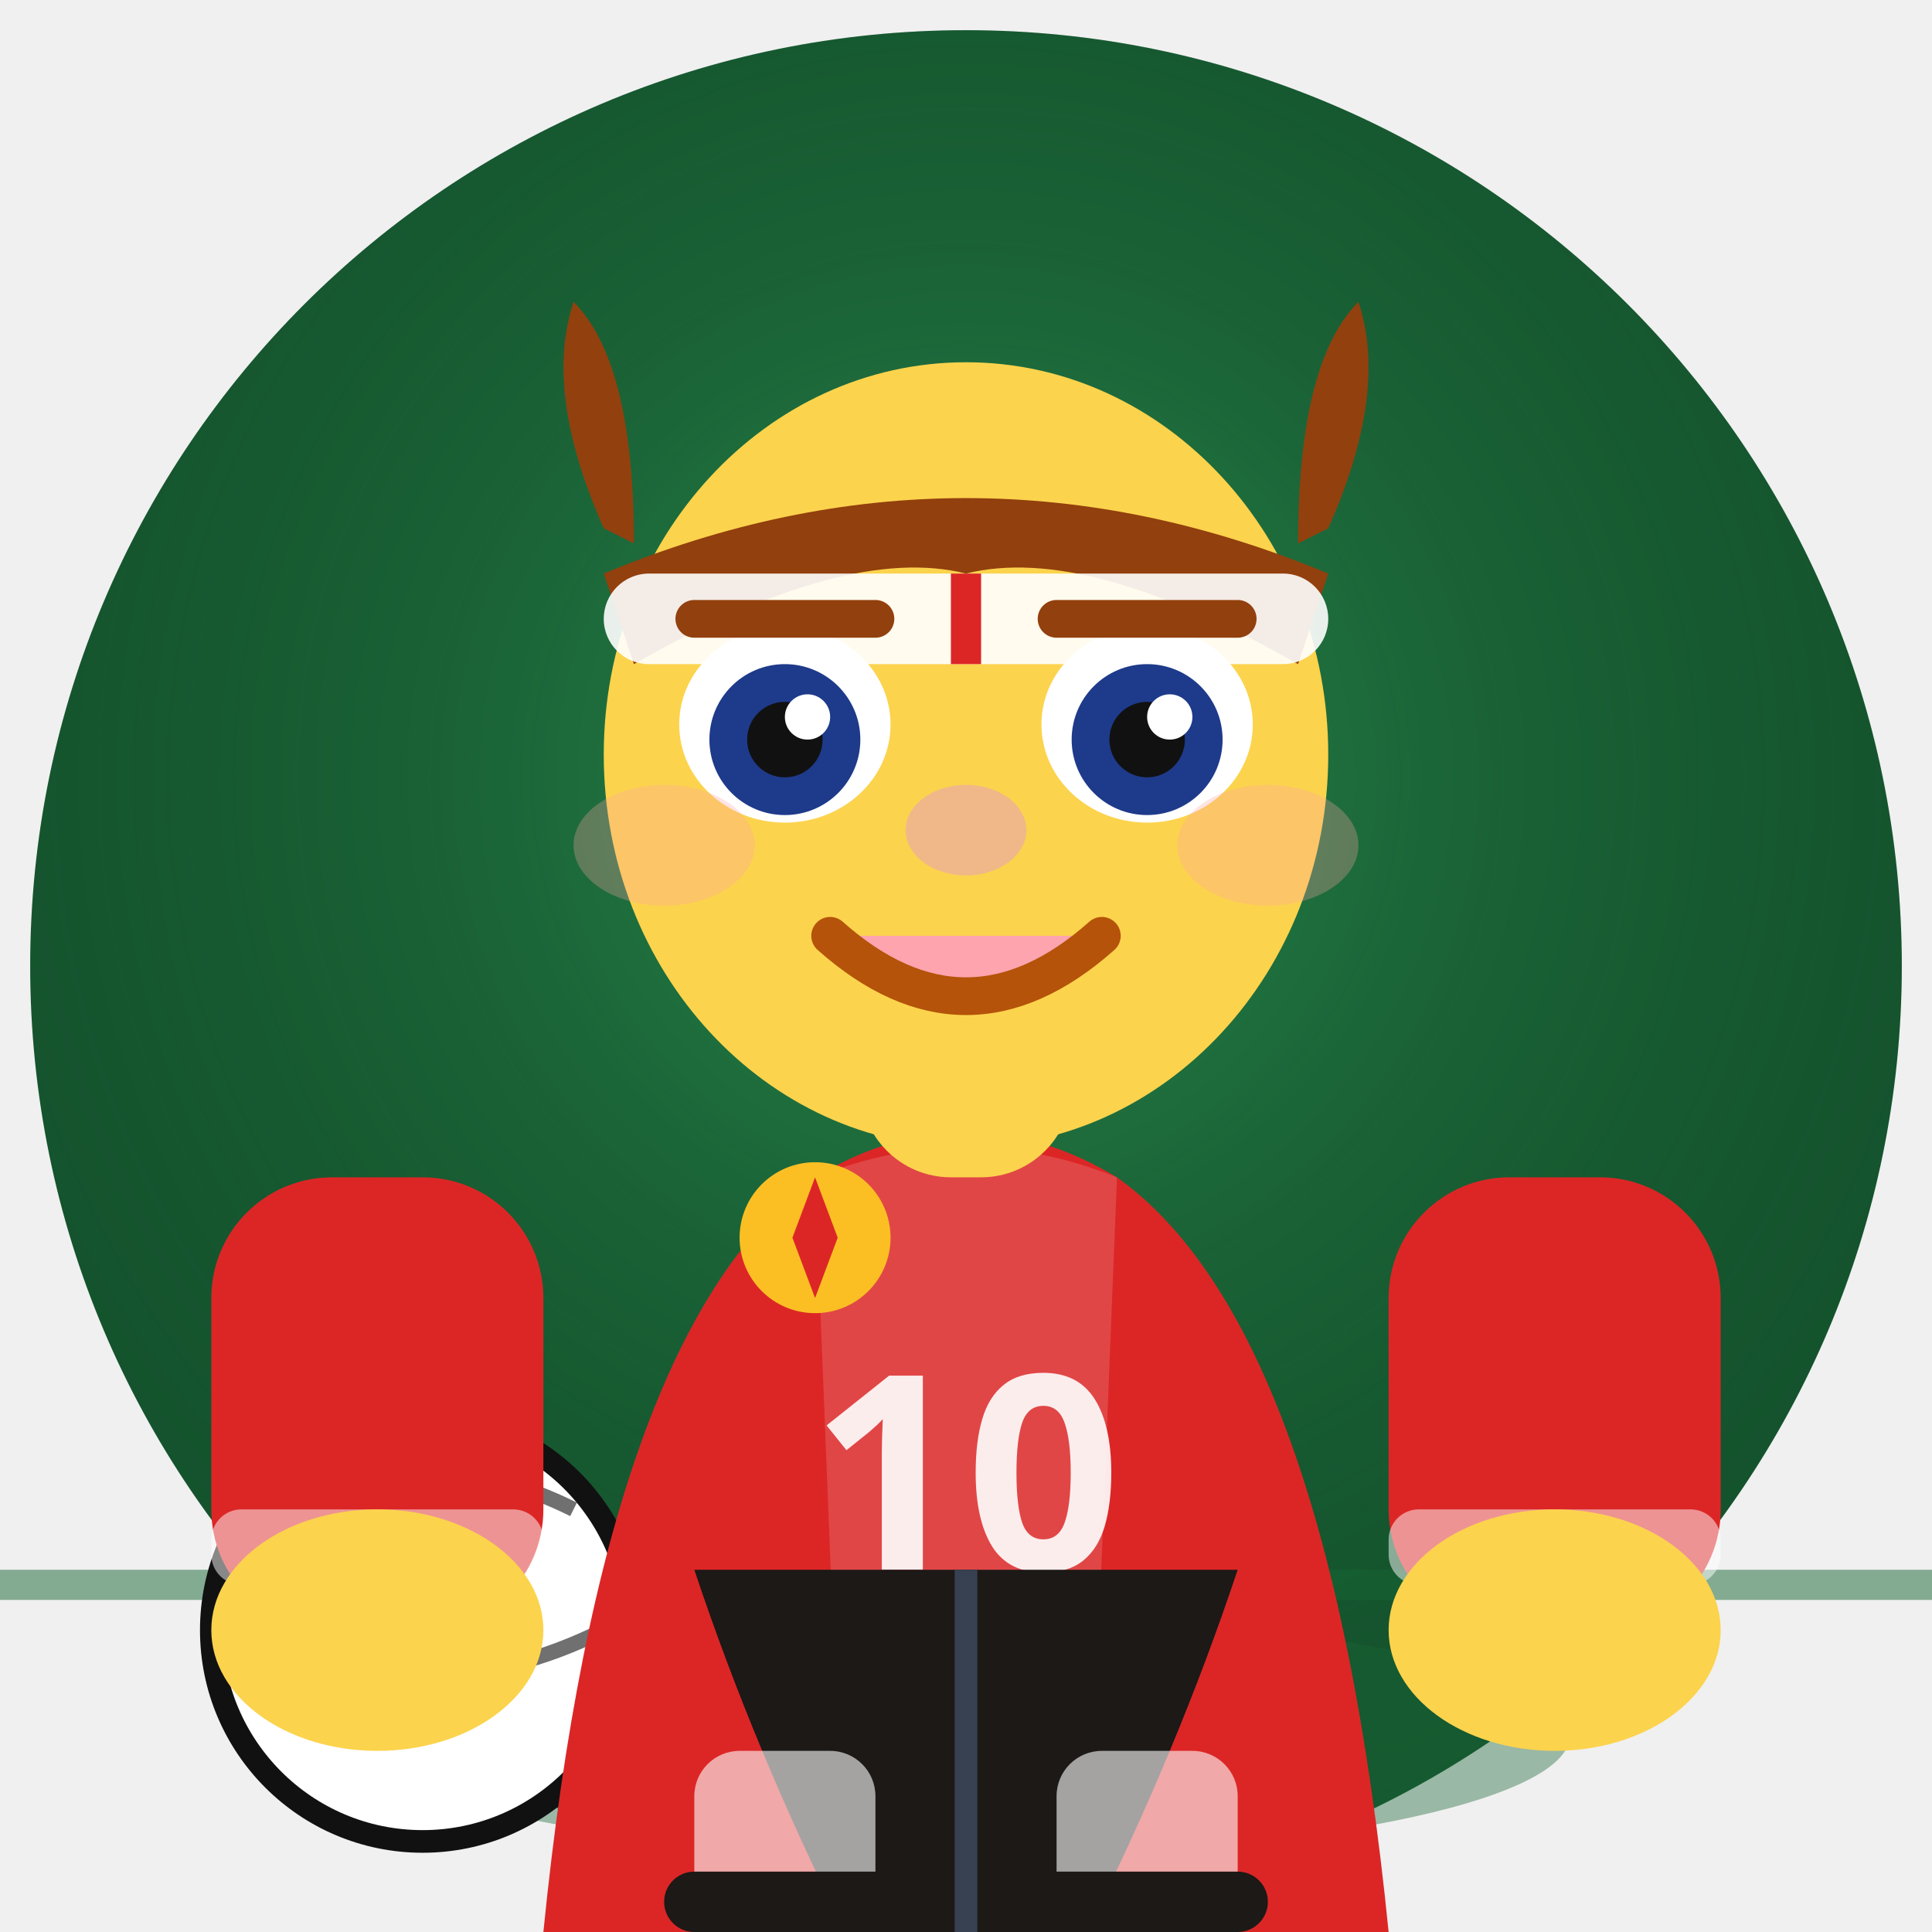
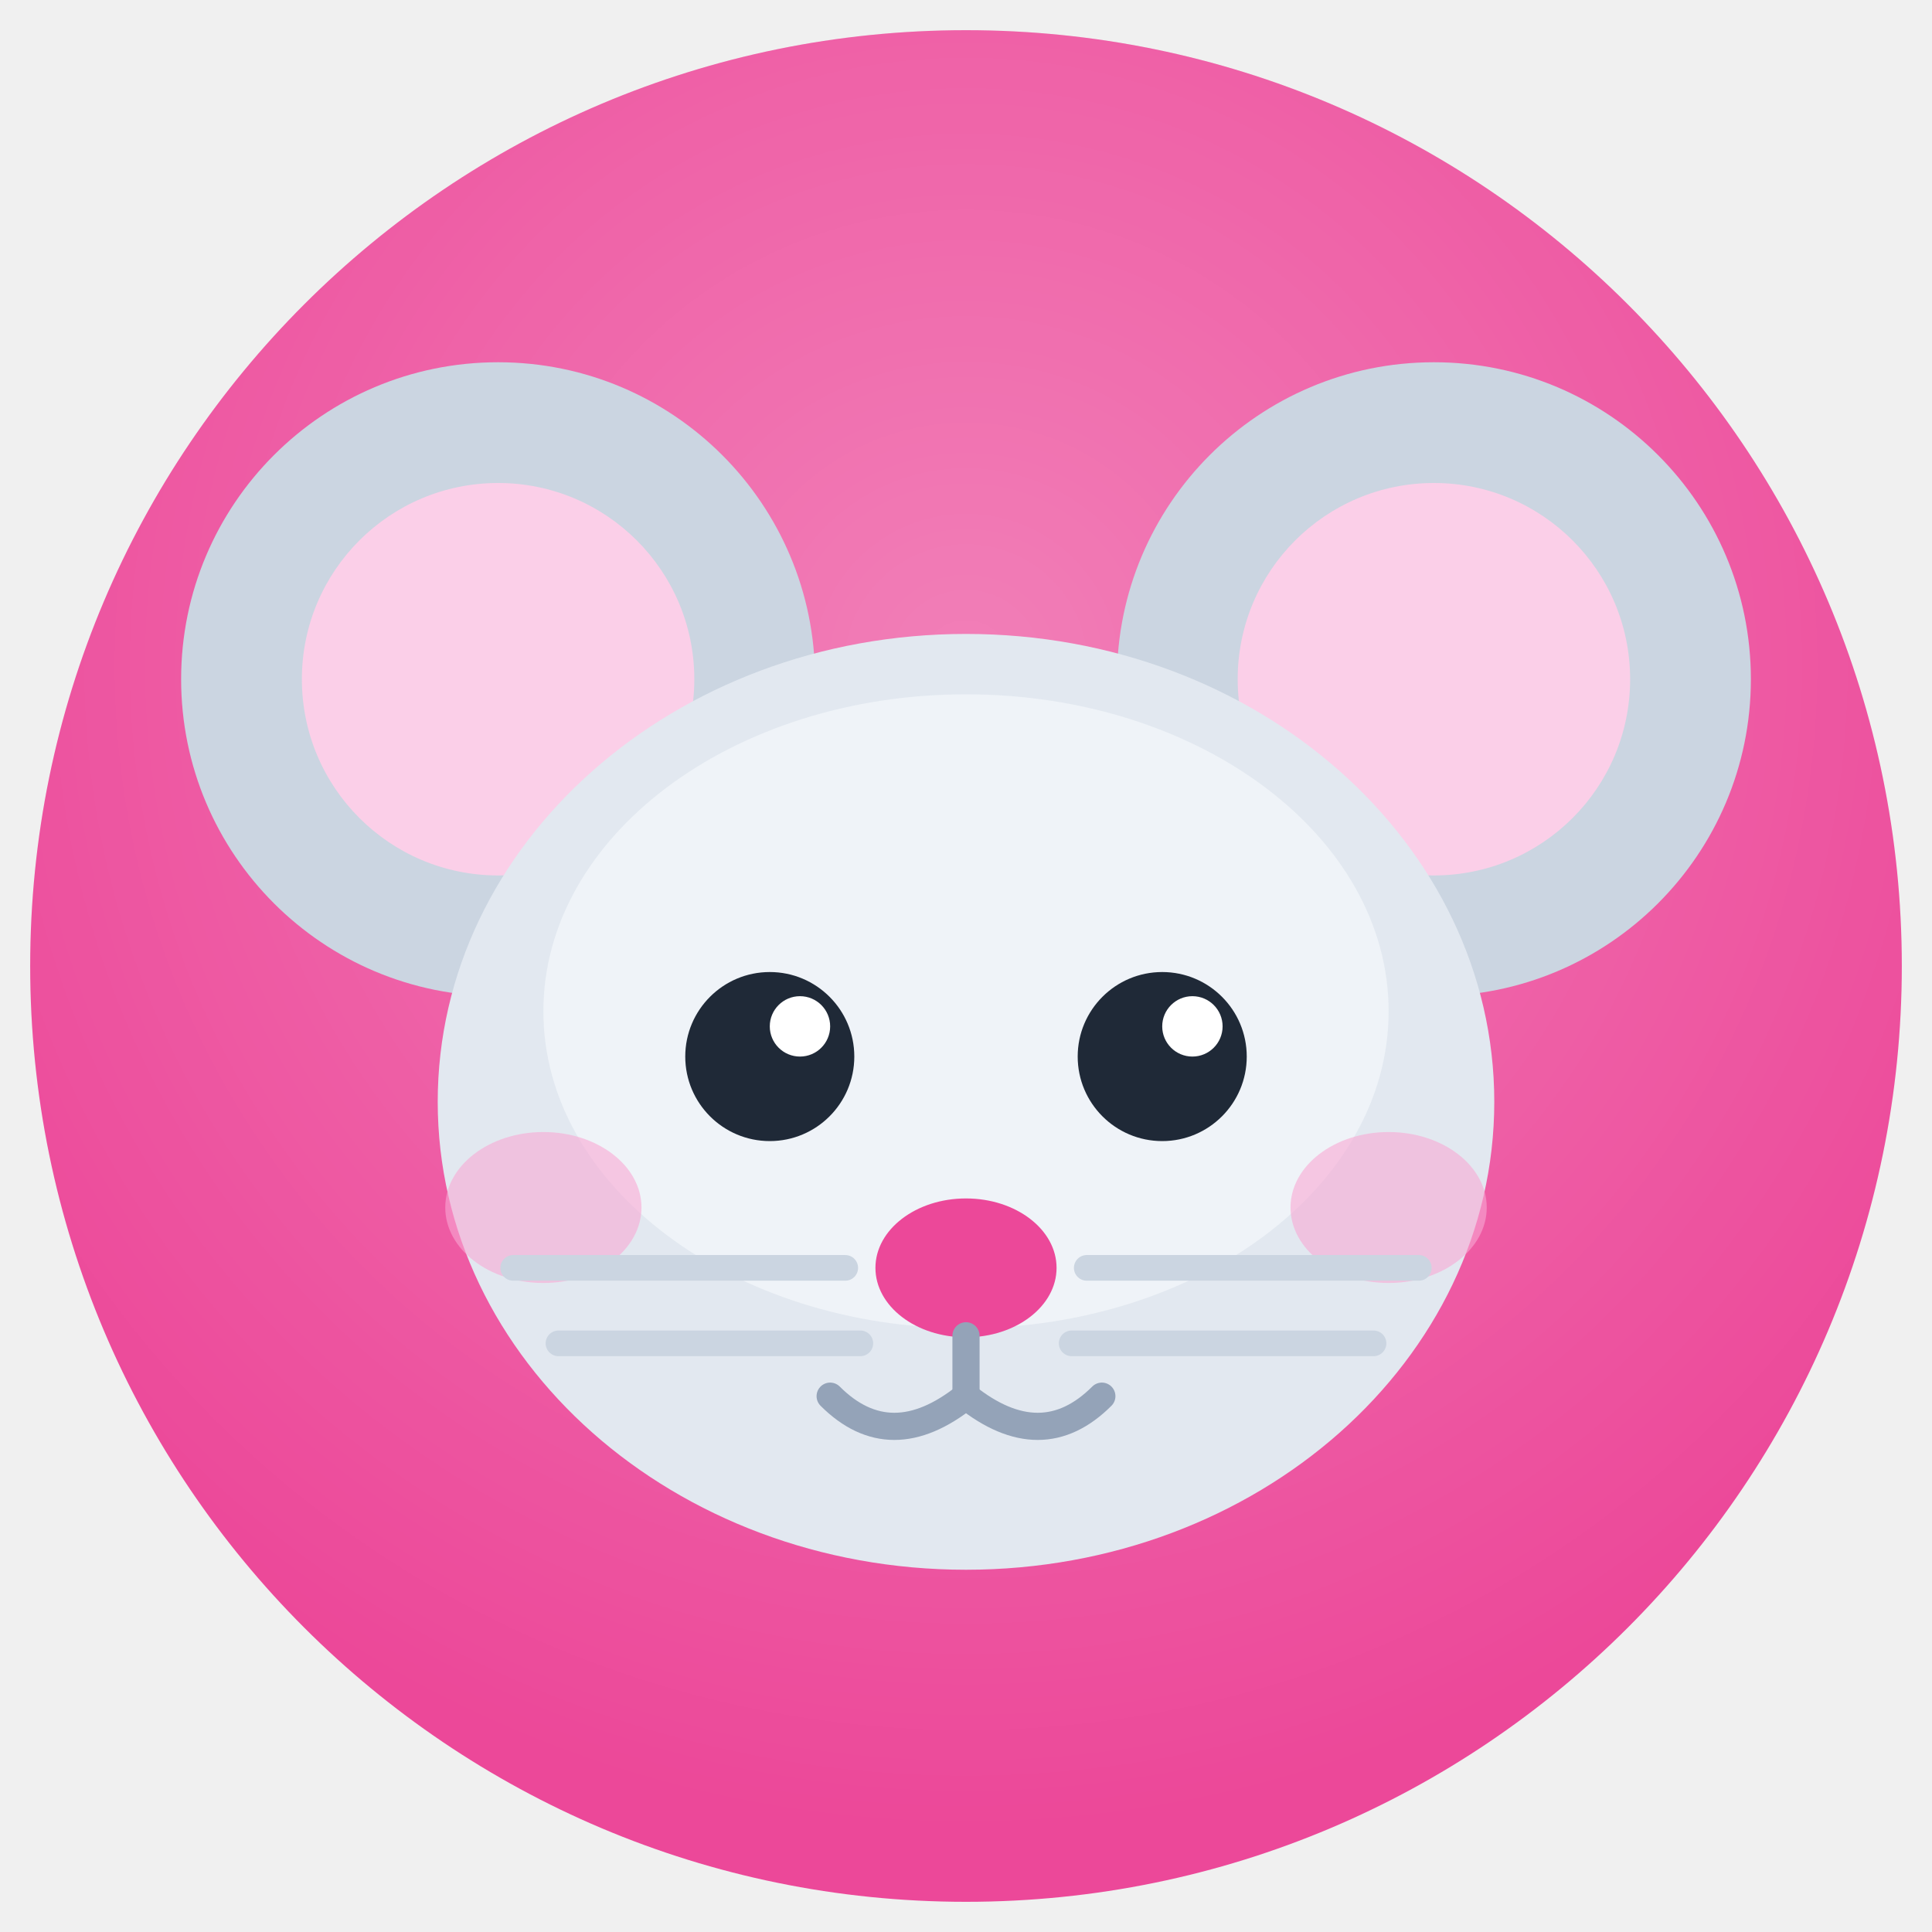
- <svg xmlns="http://www.w3.org/2000/svg" viewBox="0 0 128 128" role="img" aria-label="Fotbollsspelaren">
-   <circle cx="64" cy="64" r="62" fill="#14532d" />
-   <radialGradient id="fbbg2" cx="50%" cy="40%" r="60%">
-     <stop offset="0%" stop-color="#4ade80" stop-opacity="0.4" />
-     <stop offset="100%" stop-color="#14532d" stop-opacity="0" />
-   </radialGradient>
-   <circle cx="64" cy="64" r="62" fill="url(#fbbg2)" />
-   <line x1="0" y1="105" x2="128" y2="105" stroke="#166534" stroke-width="2" opacity="0.5" />
-   <ellipse cx="64" cy="115" rx="40" ry="8" fill="#166534" opacity="0.4" />
-   <circle cx="28" cy="108" r="14" fill="white" stroke="#111" stroke-width="1.5" />
-   <polygon points="28,96 22,100 22,108 28,112 34,108 34,100" fill="#111" opacity="0.8" transform="scale(0.5) translate(28,100)" />
-   <path d="M18,100 Q28,95 38,100" fill="none" stroke="#111" stroke-width="1" opacity="0.6" />
-   <path d="M16,108 Q28,114 40,108" fill="none" stroke="#111" stroke-width="1" opacity="0.6" />
-   <path d="M36,128 Q40,88 54,78 Q59,75 64,75 Q69,75 74,78 Q88,88 92,128Z" fill="#dc2626" />
-   <path d="M54,78 Q64,74 74,78 L72,128 Q64,124 56,128Z" fill="#fff" opacity="0.15" />
-   <text x="64" y="104" text-anchor="middle" font-size="18" font-weight="900" fill="white" font-family="sans-serif" opacity="0.9">10</text>
-   <path d="M46,104 Q50,116 56,128 L72,128 Q78,116 82,104Z" fill="#1c1917" />
-   <line x1="64" y1="104" x2="64" y2="128" stroke="#374151" stroke-width="1.5" />
-   <circle cx="54" cy="82" r="5" fill="#fbbf24" />
-   <polygon points="54,78 55.5,82 54,86 52.5,82" fill="#dc2626" />
-   <rect x="14" y="78" width="22" height="30" rx="8" fill="#dc2626" />
-   <rect x="92" y="78" width="22" height="30" rx="8" fill="#dc2626" />
-   <rect x="14" y="100" width="22" height="5" rx="2" fill="white" opacity="0.5" />
-   <rect x="92" y="100" width="22" height="5" rx="2" fill="white" opacity="0.5" />
-   <ellipse cx="25" cy="108" rx="11" ry="8" fill="#fcd34d" />
-   <ellipse cx="103" cy="108" rx="11" ry="8" fill="#fcd34d" />
-   <rect x="57" y="62" width="14" height="16" rx="6" fill="#fcd34d" />
-   <ellipse cx="64" cy="50" rx="24" ry="26" fill="#fcd34d" />
-   <path d="M40,38 Q64,28 88,38 L86,44 Q72,36 64,38 Q56,36 42,44Z" fill="#92400e" />
-   <path d="M40,35 Q36,26 38,20 Q42,24 42,36Z" fill="#92400e" />
-   <path d="M88,35 Q92,26 90,20 Q86,24 86,36Z" fill="#92400e" />
-   <rect x="40" y="38" width="48" height="6" rx="3" fill="white" opacity="0.9" />
-   <line x1="64" y1="38" x2="64" y2="44" stroke="#dc2626" stroke-width="2" />
-   <ellipse cx="52" cy="48" rx="7" ry="6.5" fill="white" />
-   <ellipse cx="76" cy="48" rx="7" ry="6.5" fill="white" />
-   <circle cx="52" cy="49" r="5" fill="#1e3a8a" />
-   <circle cx="76" cy="49" r="5" fill="#1e3a8a" />
-   <circle cx="52" cy="49" r="2.5" fill="#111" />
-   <circle cx="76" cy="49" r="2.5" fill="#111" />
-   <circle cx="53.5" cy="47.5" r="1.5" fill="white" />
-   <circle cx="77.5" cy="47.5" r="1.5" fill="white" />
-   <path d="M46,41 L58,41" stroke="#92400e" stroke-width="2.5" stroke-linecap="round" />
-   <path d="M70,41 L82,41" stroke="#92400e" stroke-width="2.5" stroke-linecap="round" />
-   <ellipse cx="64" cy="55" rx="4" ry="3" fill="#f0b888" />
-   <path d="M55,62 Q64,70 73,62" stroke="#b45309" stroke-width="2.5" fill="#fda4af" stroke-linecap="round" />
-   <ellipse cx="44" cy="56" rx="6" ry="4" fill="#fca5a5" opacity="0.3" />
-   <ellipse cx="84" cy="56" rx="6" ry="4" fill="#fca5a5" opacity="0.3" />
-   <rect x="46" y="116" width="12" height="12" rx="3" fill="white" opacity="0.6" />
-   <rect x="70" y="116" width="12" height="12" rx="3" fill="white" opacity="0.6" />
-   <rect x="44" y="124" width="16" height="4" rx="2" fill="#1c1917" />
-   <rect x="68" y="124" width="16" height="4" rx="2" fill="#1c1917" />
+ <svg xmlns="http://www.w3.org/2000/svg" viewBox="0 0 128 128" role="img" aria-label="Signe – mus">
+   <defs>
+     <radialGradient id="skenS" cx="50%" cy="34%" r="62%">
+       <stop offset="0%" stop-color="#ffffff" stop-opacity=".30" />
+       <stop offset="100%" stop-color="#ffffff" stop-opacity="0" />
+     </radialGradient>
+   </defs>
+   <circle cx="64" cy="64" r="62" fill="#ec4899" />
+   <circle cx="64" cy="64" r="62" fill="url(#skenS)" />
+   <circle cx="33" cy="45" r="21" fill="#cbd5e1" />
+   <circle cx="95" cy="45" r="21" fill="#cbd5e1" />
+   <circle cx="33" cy="45" r="13" fill="#fbcfe8" />
+   <circle cx="95" cy="45" r="13" fill="#fbcfe8" />
+   <ellipse cx="64" cy="73" rx="35" ry="31" fill="#e2e8f0" />
+   <ellipse cx="64" cy="67" rx="28" ry="21" fill="#f1f5f9" opacity=".85" />
+   <ellipse cx="36" cy="80" rx="6.5" ry="5" fill="#f9a8d4" opacity=".6" />
+   <ellipse cx="92" cy="80" rx="6.5" ry="5" fill="#f9a8d4" opacity=".6" />
+   <circle cx="51" cy="70" r="5.6" fill="#1f2937" />
+   <circle cx="77" cy="70" r="5.6" fill="#1f2937" />
+   <circle cx="53" cy="68" r="2" fill="#ffffff" />
+   <circle cx="79" cy="68" r="2" fill="#ffffff" />
+   <ellipse cx="64" cy="84" rx="6" ry="4.6" fill="#ec4899" />
+   <path d="M64 88.5 v4" stroke="#94a3b8" stroke-width="1.8" stroke-linecap="round" />
+   <path d="M64 92.5 q-5 4 -9 0" fill="none" stroke="#94a3b8" stroke-width="1.8" stroke-linecap="round" />
+   <path d="M64 92.5 q5 4 9 0" fill="none" stroke="#94a3b8" stroke-width="1.8" stroke-linecap="round" />
+   <path d="M56 84 h-22 M57 89 h-20 M72 84 h22 M71 89 h20" stroke="#cbd5e1" stroke-width="1.7" stroke-linecap="round" />
</svg>
